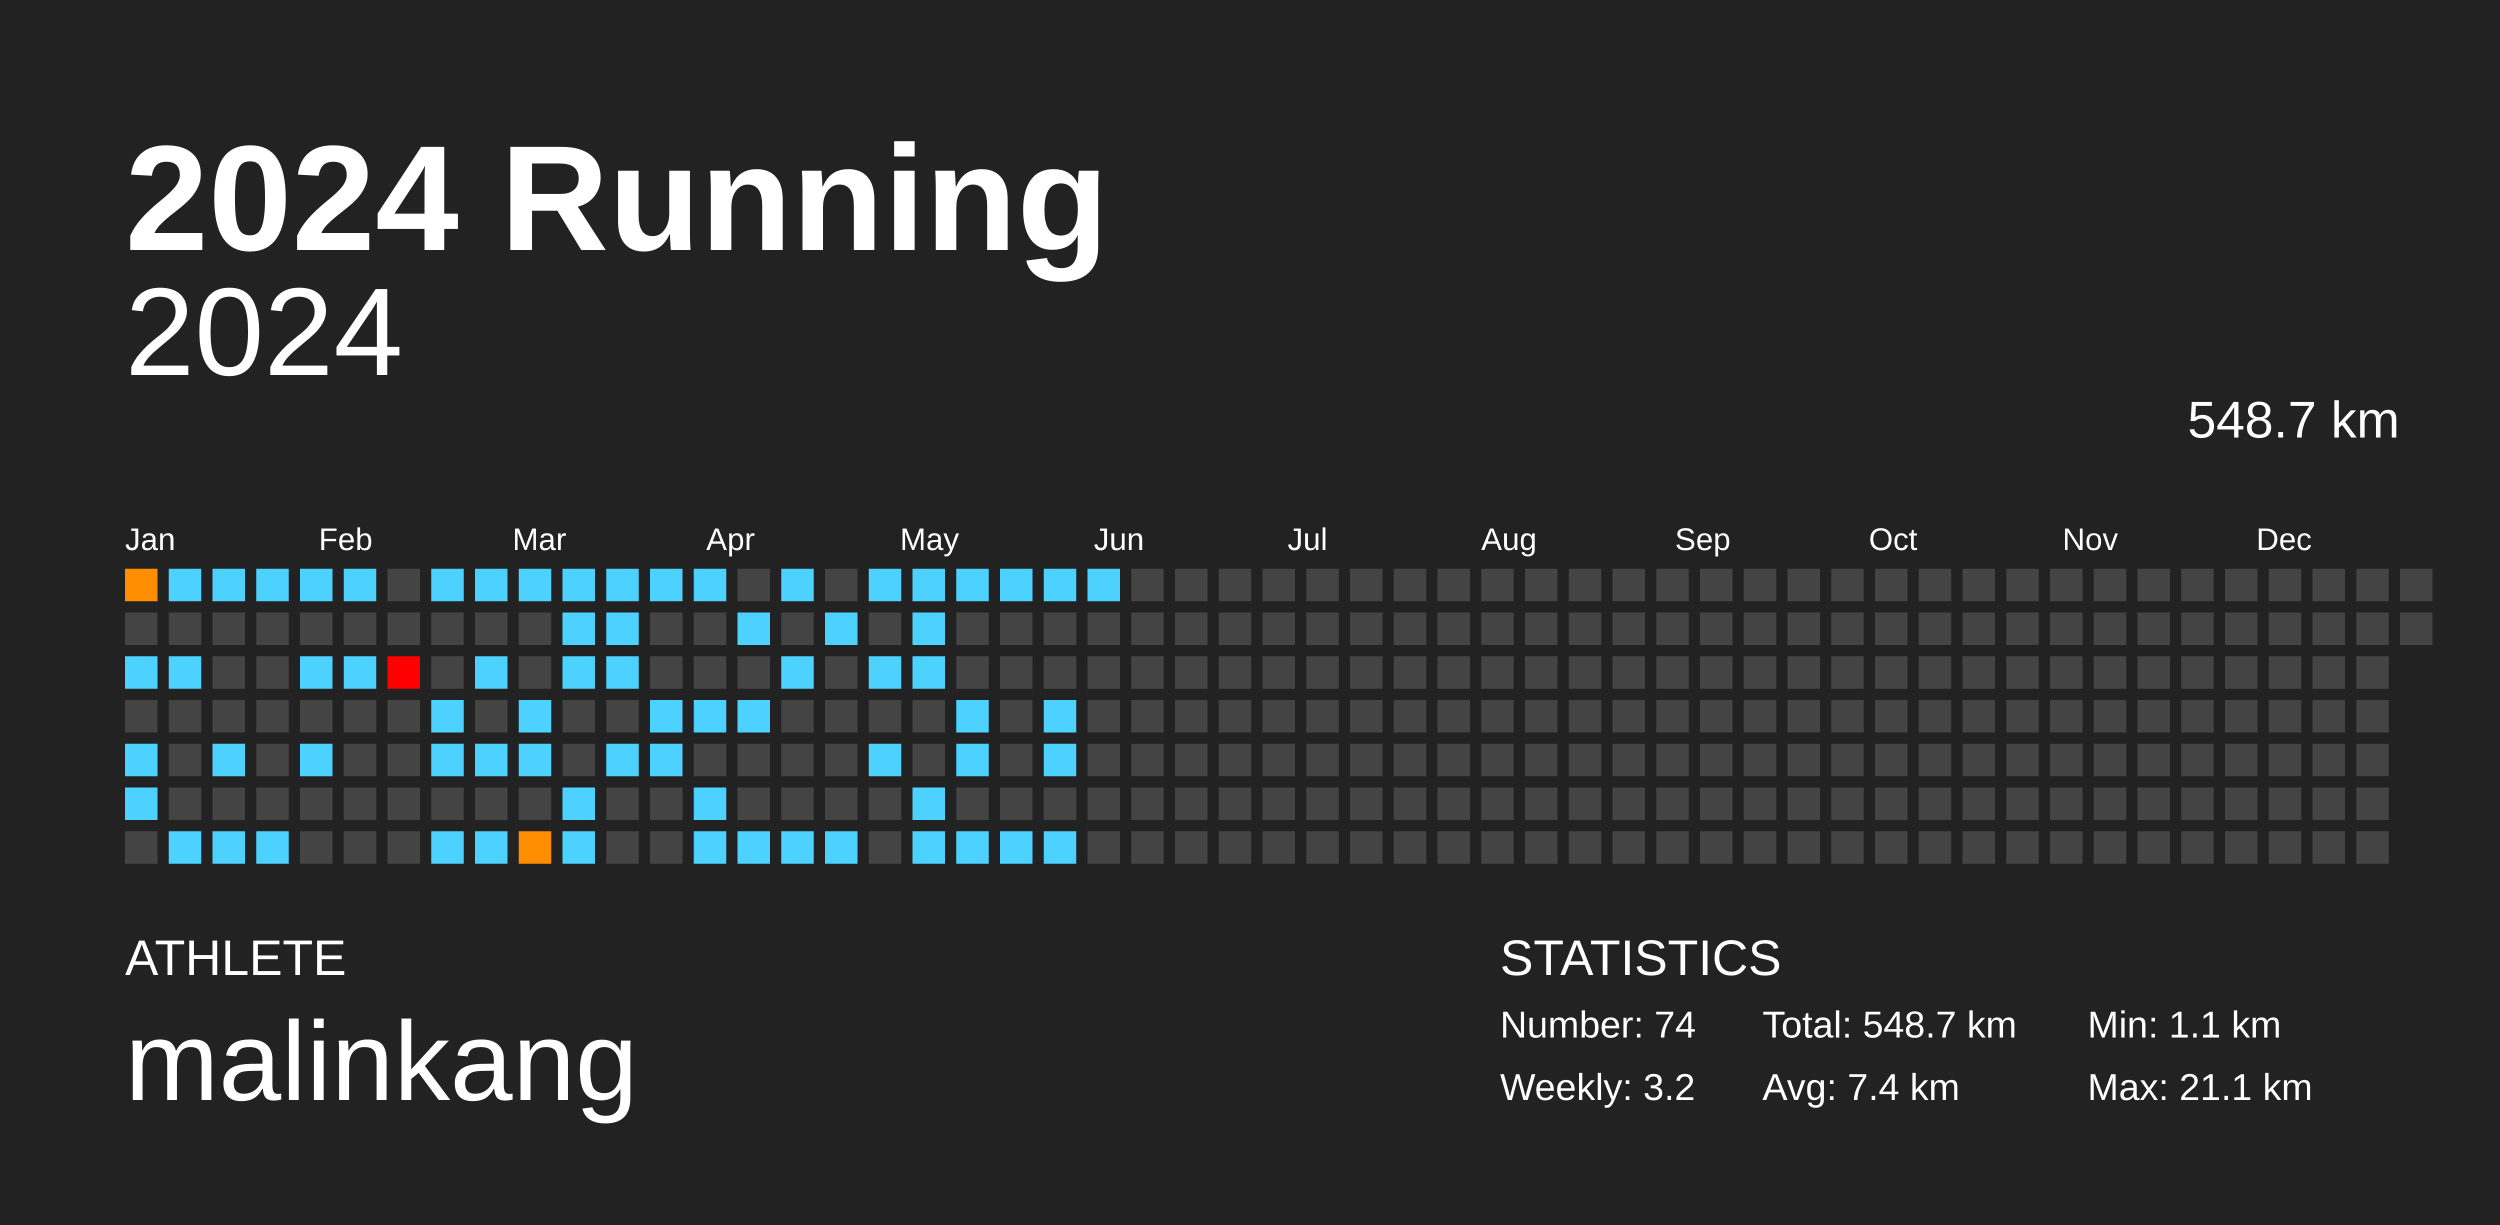
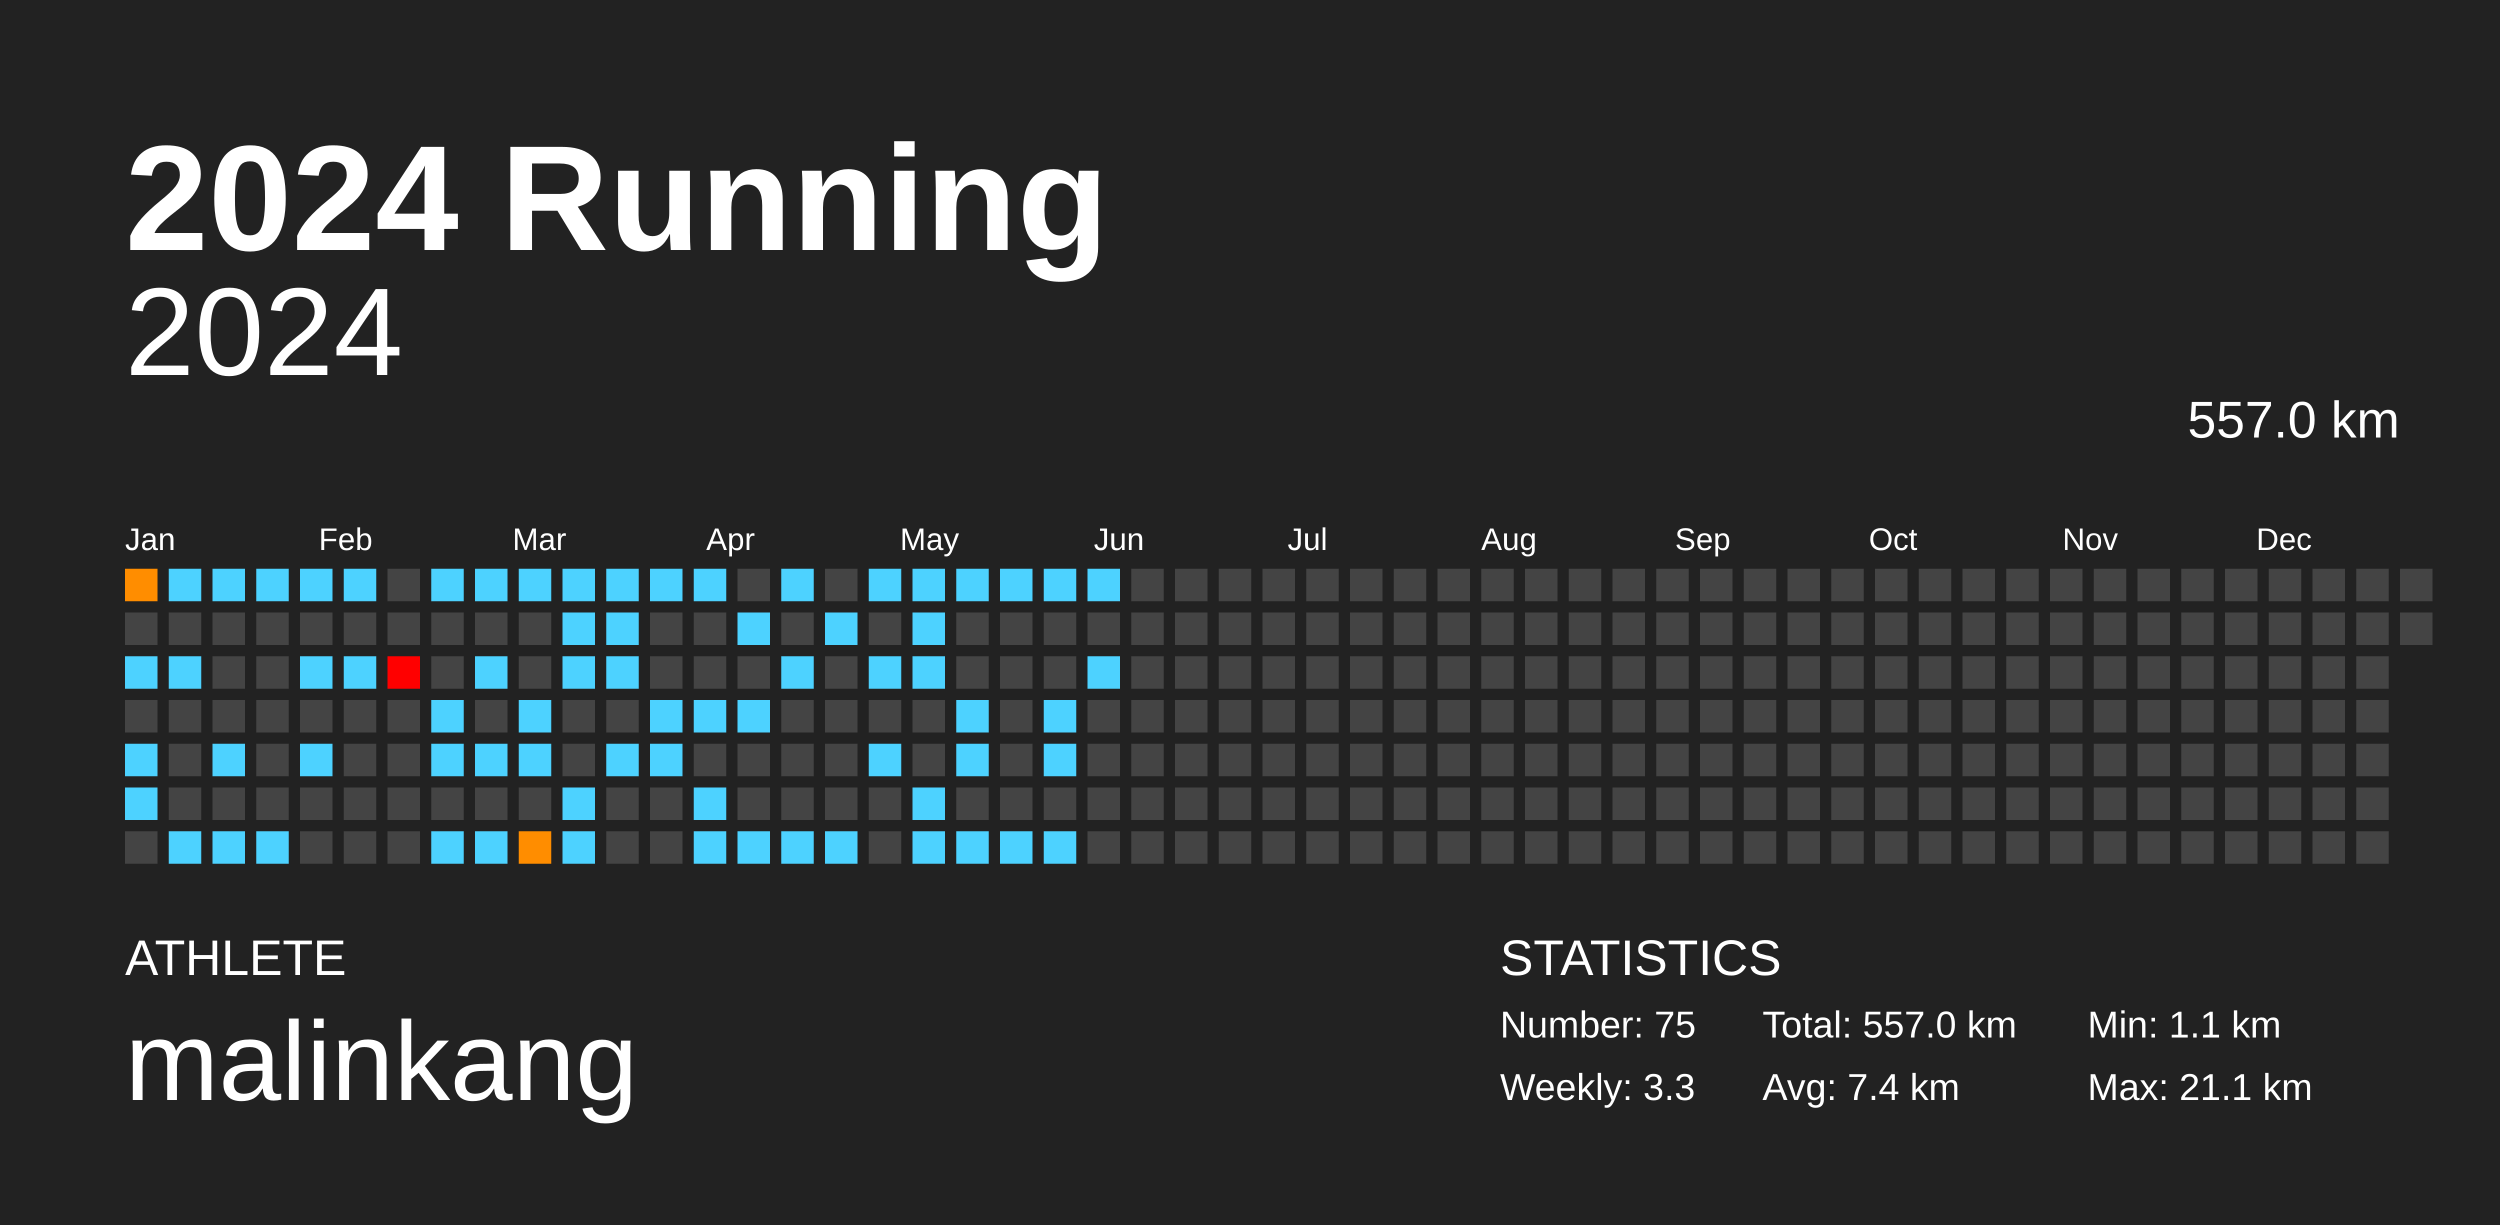
<svg xmlns="http://www.w3.org/2000/svg" baseProfile="full" height="98mm" version="1.1" viewBox="0,0,200,98" width="200mm">
  <defs />
  <rect fill="#222222" height="98" width="200" x="0" y="0" />
  <text fill="#FFFFFF" style="font-size:12px; font-family:Arial; font-weight:bold;" x="10" y="20">2024 Running</text>
  <text fill="#FFFFFF" style="font-size:4px; font-family:Arial" x="10" y="78">ATHLETE</text>
  <text fill="#FFFFFF" style="font-size:9px; font-family:Arial" x="10" y="88">malinkang</text>
  <text fill="#FFFFFF" style="font-size:4px; font-family:Arial" x="120" y="78">STATISTICS</text>
-   <text fill="#FFFFFF" style="font-size:3px; font-family:Arial" x="120" y="83">Number: 74</text>
-   <text fill="#FFFFFF" style="font-size:3px; font-family:Arial" x="120" y="88">Weekly: 3.2</text>
-   <text fill="#FFFFFF" style="font-size:3px; font-family:Arial" x="141" y="83">Total: 548.7 km</text>
+   <text fill="#FFFFFF" style="font-size:3px; font-family:Arial" x="120" y="83">Number: 75</text>
+   <text fill="#FFFFFF" style="font-size:3px; font-family:Arial" x="120" y="88">Weekly: 3.3</text>
+   <text fill="#FFFFFF" style="font-size:3px; font-family:Arial" x="141" y="83">Total: 557.0 km</text>
  <text fill="#FFFFFF" style="font-size:3px; font-family:Arial" x="141" y="88">Avg: 7.4 km</text>
  <text fill="#FFFFFF" style="font-size:3px; font-family:Arial" x="167" y="83">Min: 1.1 km</text>
  <text fill="#FFFFFF" style="font-size:3px; font-family:Arial" x="167" y="88">Max: 21.1 km</text>
  <text alignment-baseline="hanging" fill="#FFFFFF" style="font-size:10.0px; font-family:Arial;" x="10" y="30">2024</text>
-   <text alignment-baseline="hanging" fill="#FFFFFF" style="font-size:4.125px; font-family:Arial;" x="175" y="35">548.7 km</text>
+   <text alignment-baseline="hanging" fill="#FFFFFF" style="font-size:4.125px; font-family:Arial;" x="175" y="35">557.0 km</text>
  <text fill="#FFFFFF" style="font-size:2.5px; font-family:Arial" x="10.0" y="44">Jan</text>
  <text fill="#FFFFFF" style="font-size:2.5px; font-family:Arial" x="25.5" y="44">Feb</text>
  <text fill="#FFFFFF" style="font-size:2.5px; font-family:Arial" x="41.0" y="44">Mar</text>
  <text fill="#FFFFFF" style="font-size:2.5px; font-family:Arial" x="56.5" y="44">Apr</text>
  <text fill="#FFFFFF" style="font-size:2.5px; font-family:Arial" x="72.0" y="44">May</text>
  <text fill="#FFFFFF" style="font-size:2.5px; font-family:Arial" x="87.5" y="44">Jun</text>
  <text fill="#FFFFFF" style="font-size:2.5px; font-family:Arial" x="103.0" y="44">Jul</text>
  <text fill="#FFFFFF" style="font-size:2.5px; font-family:Arial" x="118.5" y="44">Aug</text>
  <text fill="#FFFFFF" style="font-size:2.5px; font-family:Arial" x="134.0" y="44">Sep</text>
  <text fill="#FFFFFF" style="font-size:2.5px; font-family:Arial" x="149.5" y="44">Oct</text>
  <text fill="#FFFFFF" style="font-size:2.5px; font-family:Arial" x="165.0" y="44">Nov</text>
  <text fill="#FFFFFF" style="font-size:2.5px; font-family:Arial" x="180.5" y="44">Dec</text>
  <rect fill="#ff8d00" height="2.6" width="2.6" x="10.0" y="45.5" />
  <rect fill="#444444" height="2.6" width="2.6" x="10.0" y="49.0" />
  <rect fill="#4dd2ff" height="2.6" width="2.6" x="10.0" y="52.5" />
  <rect fill="#444444" height="2.6" width="2.6" x="10.0" y="56.0" />
  <rect fill="#4dd2ff" height="2.6" width="2.6" x="10.0" y="59.5" />
  <rect fill="#4dd2ff" height="2.6" width="2.6" x="10.0" y="63.0" />
  <rect fill="#444444" height="2.6" width="2.6" x="10.0" y="66.5" />
  <rect fill="#4dd2ff" height="2.6" width="2.6" x="13.5" y="45.5" />
  <rect fill="#444444" height="2.6" width="2.6" x="13.5" y="49.0" />
  <rect fill="#4dd2ff" height="2.6" width="2.6" x="13.5" y="52.5" />
  <rect fill="#444444" height="2.6" width="2.6" x="13.5" y="56.0" />
  <rect fill="#444444" height="2.6" width="2.6" x="13.5" y="59.5" />
  <rect fill="#444444" height="2.6" width="2.6" x="13.5" y="63.0" />
  <rect fill="#4dd2ff" height="2.6" width="2.6" x="13.5" y="66.5" />
  <rect fill="#4dd2ff" height="2.6" width="2.6" x="17.0" y="45.5" />
  <rect fill="#444444" height="2.6" width="2.6" x="17.0" y="49.0" />
  <rect fill="#444444" height="2.6" width="2.6" x="17.0" y="52.5" />
  <rect fill="#444444" height="2.6" width="2.6" x="17.0" y="56.0" />
  <rect fill="#4dd2ff" height="2.6" width="2.6" x="17.0" y="59.5" />
  <rect fill="#444444" height="2.6" width="2.6" x="17.0" y="63.0" />
  <rect fill="#4dd2ff" height="2.6" width="2.6" x="17.0" y="66.5" />
  <rect fill="#4dd2ff" height="2.6" width="2.6" x="20.5" y="45.5" />
  <rect fill="#444444" height="2.6" width="2.6" x="20.5" y="49.0" />
  <rect fill="#444444" height="2.6" width="2.6" x="20.5" y="52.5" />
  <rect fill="#444444" height="2.6" width="2.6" x="20.5" y="56.0" />
  <rect fill="#444444" height="2.6" width="2.6" x="20.5" y="59.5" />
  <rect fill="#444444" height="2.6" width="2.6" x="20.5" y="63.0" />
  <rect fill="#4dd2ff" height="2.6" width="2.6" x="20.5" y="66.5" />
  <rect fill="#4dd2ff" height="2.6" width="2.6" x="24.0" y="45.5" />
  <rect fill="#444444" height="2.6" width="2.6" x="24.0" y="49.0" />
  <rect fill="#4dd2ff" height="2.6" width="2.6" x="24.0" y="52.5" />
  <rect fill="#444444" height="2.6" width="2.6" x="24.0" y="56.0" />
  <rect fill="#4dd2ff" height="2.6" width="2.6" x="24.0" y="59.5" />
  <rect fill="#444444" height="2.6" width="2.6" x="24.0" y="63.0" />
  <rect fill="#444444" height="2.6" width="2.6" x="24.0" y="66.5" />
  <rect fill="#4dd2ff" height="2.6" width="2.6" x="27.5" y="45.5" />
  <rect fill="#444444" height="2.6" width="2.6" x="27.5" y="49.0" />
  <rect fill="#4dd2ff" height="2.6" width="2.6" x="27.5" y="52.5" />
  <rect fill="#444444" height="2.6" width="2.6" x="27.5" y="56.0" />
  <rect fill="#444444" height="2.6" width="2.6" x="27.5" y="59.5" />
  <rect fill="#444444" height="2.6" width="2.6" x="27.5" y="63.0" />
  <rect fill="#444444" height="2.6" width="2.6" x="27.5" y="66.5" />
  <rect fill="#444444" height="2.6" width="2.6" x="31.0" y="45.5" />
  <rect fill="#444444" height="2.6" width="2.6" x="31.0" y="49.0" />
  <rect fill="red" height="2.6" width="2.6" x="31.0" y="52.5" />
  <rect fill="#444444" height="2.6" width="2.6" x="31.0" y="56.0" />
  <rect fill="#444444" height="2.6" width="2.6" x="31.0" y="59.5" />
  <rect fill="#444444" height="2.6" width="2.6" x="31.0" y="63.0" />
  <rect fill="#444444" height="2.6" width="2.6" x="31.0" y="66.5" />
  <rect fill="#4dd2ff" height="2.6" width="2.6" x="34.5" y="45.5" />
  <rect fill="#444444" height="2.6" width="2.6" x="34.5" y="49.0" />
  <rect fill="#444444" height="2.6" width="2.6" x="34.5" y="52.5" />
  <rect fill="#4dd2ff" height="2.6" width="2.6" x="34.5" y="56.0" />
  <rect fill="#4dd2ff" height="2.6" width="2.6" x="34.5" y="59.5" />
  <rect fill="#444444" height="2.6" width="2.6" x="34.5" y="63.0" />
  <rect fill="#4dd2ff" height="2.6" width="2.6" x="34.5" y="66.5" />
  <rect fill="#4dd2ff" height="2.6" width="2.6" x="38.0" y="45.5" />
  <rect fill="#444444" height="2.6" width="2.6" x="38.0" y="49.0" />
  <rect fill="#4dd2ff" height="2.6" width="2.6" x="38.0" y="52.5" />
  <rect fill="#444444" height="2.6" width="2.6" x="38.0" y="56.0" />
  <rect fill="#4dd2ff" height="2.6" width="2.6" x="38.0" y="59.5" />
  <rect fill="#444444" height="2.6" width="2.6" x="38.0" y="63.0" />
  <rect fill="#4dd2ff" height="2.6" width="2.6" x="38.0" y="66.5" />
  <rect fill="#4dd2ff" height="2.6" width="2.6" x="41.5" y="45.5" />
  <rect fill="#444444" height="2.6" width="2.6" x="41.5" y="49.0" />
  <rect fill="#444444" height="2.6" width="2.6" x="41.5" y="52.5" />
  <rect fill="#4dd2ff" height="2.6" width="2.6" x="41.5" y="56.0" />
  <rect fill="#4dd2ff" height="2.6" width="2.6" x="41.5" y="59.5" />
  <rect fill="#444444" height="2.6" width="2.6" x="41.5" y="63.0" />
  <rect fill="#ff8d00" height="2.6" width="2.6" x="41.5" y="66.5" />
  <rect fill="#4dd2ff" height="2.6" width="2.6" x="45.0" y="45.5" />
  <rect fill="#4dd2ff" height="2.6" width="2.6" x="45.0" y="49.0" />
  <rect fill="#4dd2ff" height="2.6" width="2.6" x="45.0" y="52.5" />
  <rect fill="#444444" height="2.6" width="2.6" x="45.0" y="56.0" />
  <rect fill="#444444" height="2.6" width="2.6" x="45.0" y="59.5" />
  <rect fill="#4dd2ff" height="2.6" width="2.6" x="45.0" y="63.0" />
  <rect fill="#4dd2ff" height="2.6" width="2.6" x="45.0" y="66.5" />
  <rect fill="#4dd2ff" height="2.6" width="2.6" x="48.5" y="45.5" />
  <rect fill="#4dd2ff" height="2.6" width="2.6" x="48.5" y="49.0" />
  <rect fill="#4dd2ff" height="2.6" width="2.6" x="48.5" y="52.5" />
  <rect fill="#444444" height="2.6" width="2.6" x="48.5" y="56.0" />
  <rect fill="#4dd2ff" height="2.6" width="2.6" x="48.5" y="59.5" />
  <rect fill="#444444" height="2.6" width="2.6" x="48.5" y="63.0" />
  <rect fill="#444444" height="2.6" width="2.6" x="48.5" y="66.5" />
  <rect fill="#4dd2ff" height="2.6" width="2.6" x="52.0" y="45.5" />
  <rect fill="#444444" height="2.6" width="2.6" x="52.0" y="49.0" />
  <rect fill="#444444" height="2.6" width="2.6" x="52.0" y="52.5" />
  <rect fill="#4dd2ff" height="2.6" width="2.6" x="52.0" y="56.0" />
  <rect fill="#4dd2ff" height="2.6" width="2.6" x="52.0" y="59.5" />
  <rect fill="#444444" height="2.6" width="2.6" x="52.0" y="63.0" />
  <rect fill="#444444" height="2.6" width="2.6" x="52.0" y="66.5" />
  <rect fill="#4dd2ff" height="2.6" width="2.6" x="55.5" y="45.5" />
  <rect fill="#444444" height="2.6" width="2.6" x="55.5" y="49.0" />
  <rect fill="#444444" height="2.6" width="2.6" x="55.5" y="52.5" />
  <rect fill="#4dd2ff" height="2.6" width="2.6" x="55.5" y="56.0" />
  <rect fill="#444444" height="2.6" width="2.6" x="55.5" y="59.5" />
  <rect fill="#4dd2ff" height="2.6" width="2.6" x="55.5" y="63.0" />
  <rect fill="#4dd2ff" height="2.6" width="2.6" x="55.5" y="66.5" />
  <rect fill="#444444" height="2.6" width="2.6" x="59.0" y="45.5" />
  <rect fill="#4dd2ff" height="2.6" width="2.6" x="59.0" y="49.0" />
  <rect fill="#444444" height="2.6" width="2.6" x="59.0" y="52.5" />
  <rect fill="#4dd2ff" height="2.6" width="2.6" x="59.0" y="56.0" />
  <rect fill="#444444" height="2.6" width="2.6" x="59.0" y="59.5" />
  <rect fill="#444444" height="2.6" width="2.6" x="59.0" y="63.0" />
  <rect fill="#4dd2ff" height="2.6" width="2.6" x="59.0" y="66.5" />
  <rect fill="#4dd2ff" height="2.6" width="2.6" x="62.5" y="45.5" />
  <rect fill="#444444" height="2.6" width="2.6" x="62.5" y="49.0" />
  <rect fill="#4dd2ff" height="2.6" width="2.6" x="62.5" y="52.5" />
  <rect fill="#444444" height="2.6" width="2.6" x="62.5" y="56.0" />
  <rect fill="#444444" height="2.6" width="2.6" x="62.5" y="59.5" />
  <rect fill="#444444" height="2.6" width="2.6" x="62.5" y="63.0" />
  <rect fill="#4dd2ff" height="2.6" width="2.6" x="62.5" y="66.5" />
  <rect fill="#444444" height="2.6" width="2.6" x="66.0" y="45.5" />
  <rect fill="#4dd2ff" height="2.6" width="2.6" x="66.0" y="49.0" />
  <rect fill="#444444" height="2.6" width="2.6" x="66.0" y="52.5" />
  <rect fill="#444444" height="2.6" width="2.6" x="66.0" y="56.0" />
  <rect fill="#444444" height="2.6" width="2.6" x="66.0" y="59.5" />
  <rect fill="#444444" height="2.6" width="2.6" x="66.0" y="63.0" />
  <rect fill="#4dd2ff" height="2.6" width="2.6" x="66.0" y="66.5" />
  <rect fill="#4dd2ff" height="2.6" width="2.6" x="69.5" y="45.5" />
  <rect fill="#444444" height="2.6" width="2.6" x="69.5" y="49.0" />
  <rect fill="#4dd2ff" height="2.6" width="2.6" x="69.5" y="52.5" />
  <rect fill="#444444" height="2.6" width="2.6" x="69.5" y="56.0" />
  <rect fill="#4dd2ff" height="2.6" width="2.6" x="69.5" y="59.5" />
  <rect fill="#444444" height="2.6" width="2.6" x="69.5" y="63.0" />
  <rect fill="#444444" height="2.6" width="2.6" x="69.5" y="66.5" />
  <rect fill="#4dd2ff" height="2.6" width="2.6" x="73.0" y="45.5" />
  <rect fill="#4dd2ff" height="2.6" width="2.6" x="73.0" y="49.0" />
  <rect fill="#4dd2ff" height="2.6" width="2.6" x="73.0" y="52.5" />
  <rect fill="#444444" height="2.6" width="2.6" x="73.0" y="56.0" />
  <rect fill="#444444" height="2.6" width="2.6" x="73.0" y="59.5" />
  <rect fill="#4dd2ff" height="2.6" width="2.6" x="73.0" y="63.0" />
  <rect fill="#4dd2ff" height="2.6" width="2.6" x="73.0" y="66.5" />
  <rect fill="#4dd2ff" height="2.6" width="2.6" x="76.5" y="45.5" />
  <rect fill="#444444" height="2.6" width="2.6" x="76.5" y="49.0" />
  <rect fill="#444444" height="2.6" width="2.6" x="76.5" y="52.5" />
  <rect fill="#4dd2ff" height="2.6" width="2.6" x="76.5" y="56.0" />
  <rect fill="#4dd2ff" height="2.6" width="2.6" x="76.5" y="59.5" />
  <rect fill="#444444" height="2.6" width="2.6" x="76.5" y="63.0" />
  <rect fill="#4dd2ff" height="2.6" width="2.6" x="76.5" y="66.5" />
  <rect fill="#4dd2ff" height="2.6" width="2.6" x="80.0" y="45.5" />
  <rect fill="#444444" height="2.6" width="2.6" x="80.0" y="49.0" />
  <rect fill="#444444" height="2.6" width="2.6" x="80.0" y="52.5" />
  <rect fill="#444444" height="2.6" width="2.6" x="80.0" y="56.0" />
  <rect fill="#444444" height="2.6" width="2.6" x="80.0" y="59.5" />
  <rect fill="#444444" height="2.6" width="2.6" x="80.0" y="63.0" />
  <rect fill="#4dd2ff" height="2.6" width="2.6" x="80.0" y="66.5" />
  <rect fill="#4dd2ff" height="2.6" width="2.6" x="83.5" y="45.5" />
  <rect fill="#444444" height="2.6" width="2.6" x="83.5" y="49.0" />
  <rect fill="#444444" height="2.6" width="2.6" x="83.5" y="52.5" />
  <rect fill="#4dd2ff" height="2.6" width="2.6" x="83.5" y="56.0" />
  <rect fill="#4dd2ff" height="2.6" width="2.6" x="83.5" y="59.5" />
  <rect fill="#444444" height="2.6" width="2.6" x="83.5" y="63.0" />
  <rect fill="#4dd2ff" height="2.6" width="2.6" x="83.5" y="66.5" />
  <rect fill="#4dd2ff" height="2.6" width="2.6" x="87.0" y="45.5" />
  <rect fill="#444444" height="2.6" width="2.6" x="87.0" y="49.0" />
-   <rect fill="#444444" height="2.6" width="2.6" x="87.0" y="52.5" />
+   <rect fill="#4dd2ff" height="2.6" width="2.6" x="87.0" y="52.5" />
  <rect fill="#444444" height="2.6" width="2.6" x="87.0" y="56.0" />
  <rect fill="#444444" height="2.6" width="2.6" x="87.0" y="59.5" />
  <rect fill="#444444" height="2.6" width="2.6" x="87.0" y="63.0" />
  <rect fill="#444444" height="2.6" width="2.6" x="87.0" y="66.5" />
  <rect fill="#444444" height="2.6" width="2.6" x="90.5" y="45.5" />
  <rect fill="#444444" height="2.6" width="2.6" x="90.5" y="49.0" />
  <rect fill="#444444" height="2.6" width="2.6" x="90.5" y="52.5" />
  <rect fill="#444444" height="2.6" width="2.6" x="90.5" y="56.0" />
  <rect fill="#444444" height="2.6" width="2.6" x="90.5" y="59.5" />
  <rect fill="#444444" height="2.6" width="2.6" x="90.5" y="63.0" />
  <rect fill="#444444" height="2.6" width="2.6" x="90.5" y="66.5" />
  <rect fill="#444444" height="2.6" width="2.6" x="94.0" y="45.5" />
  <rect fill="#444444" height="2.6" width="2.6" x="94.0" y="49.0" />
  <rect fill="#444444" height="2.6" width="2.6" x="94.0" y="52.5" />
  <rect fill="#444444" height="2.6" width="2.6" x="94.0" y="56.0" />
  <rect fill="#444444" height="2.6" width="2.6" x="94.0" y="59.5" />
  <rect fill="#444444" height="2.6" width="2.6" x="94.0" y="63.0" />
  <rect fill="#444444" height="2.6" width="2.6" x="94.0" y="66.5" />
  <rect fill="#444444" height="2.6" width="2.6" x="97.5" y="45.5" />
  <rect fill="#444444" height="2.6" width="2.6" x="97.5" y="49.0" />
  <rect fill="#444444" height="2.6" width="2.6" x="97.5" y="52.5" />
  <rect fill="#444444" height="2.6" width="2.6" x="97.5" y="56.0" />
  <rect fill="#444444" height="2.6" width="2.6" x="97.5" y="59.5" />
  <rect fill="#444444" height="2.6" width="2.6" x="97.5" y="63.0" />
  <rect fill="#444444" height="2.6" width="2.6" x="97.5" y="66.5" />
  <rect fill="#444444" height="2.6" width="2.6" x="101.0" y="45.5" />
  <rect fill="#444444" height="2.6" width="2.6" x="101.0" y="49.0" />
  <rect fill="#444444" height="2.6" width="2.6" x="101.0" y="52.5" />
  <rect fill="#444444" height="2.6" width="2.6" x="101.0" y="56.0" />
  <rect fill="#444444" height="2.6" width="2.6" x="101.0" y="59.5" />
  <rect fill="#444444" height="2.6" width="2.6" x="101.0" y="63.0" />
  <rect fill="#444444" height="2.6" width="2.6" x="101.0" y="66.5" />
  <rect fill="#444444" height="2.6" width="2.6" x="104.5" y="45.5" />
  <rect fill="#444444" height="2.6" width="2.6" x="104.5" y="49.0" />
  <rect fill="#444444" height="2.6" width="2.6" x="104.5" y="52.5" />
  <rect fill="#444444" height="2.6" width="2.6" x="104.5" y="56.0" />
  <rect fill="#444444" height="2.6" width="2.6" x="104.5" y="59.5" />
  <rect fill="#444444" height="2.6" width="2.6" x="104.5" y="63.0" />
  <rect fill="#444444" height="2.6" width="2.6" x="104.5" y="66.5" />
  <rect fill="#444444" height="2.6" width="2.6" x="108.0" y="45.5" />
  <rect fill="#444444" height="2.6" width="2.6" x="108.0" y="49.0" />
  <rect fill="#444444" height="2.6" width="2.6" x="108.0" y="52.5" />
  <rect fill="#444444" height="2.6" width="2.6" x="108.0" y="56.0" />
  <rect fill="#444444" height="2.6" width="2.6" x="108.0" y="59.5" />
  <rect fill="#444444" height="2.6" width="2.6" x="108.0" y="63.0" />
  <rect fill="#444444" height="2.6" width="2.6" x="108.0" y="66.5" />
  <rect fill="#444444" height="2.6" width="2.6" x="111.5" y="45.5" />
  <rect fill="#444444" height="2.6" width="2.6" x="111.5" y="49.0" />
  <rect fill="#444444" height="2.6" width="2.6" x="111.5" y="52.5" />
  <rect fill="#444444" height="2.6" width="2.6" x="111.5" y="56.0" />
  <rect fill="#444444" height="2.6" width="2.6" x="111.5" y="59.5" />
  <rect fill="#444444" height="2.6" width="2.6" x="111.5" y="63.0" />
  <rect fill="#444444" height="2.6" width="2.6" x="111.5" y="66.5" />
  <rect fill="#444444" height="2.6" width="2.6" x="115.0" y="45.5" />
  <rect fill="#444444" height="2.6" width="2.6" x="115.0" y="49.0" />
  <rect fill="#444444" height="2.6" width="2.6" x="115.0" y="52.5" />
  <rect fill="#444444" height="2.6" width="2.6" x="115.0" y="56.0" />
  <rect fill="#444444" height="2.6" width="2.6" x="115.0" y="59.5" />
  <rect fill="#444444" height="2.6" width="2.6" x="115.0" y="63.0" />
  <rect fill="#444444" height="2.6" width="2.6" x="115.0" y="66.5" />
  <rect fill="#444444" height="2.6" width="2.6" x="118.5" y="45.5" />
  <rect fill="#444444" height="2.6" width="2.6" x="118.5" y="49.0" />
  <rect fill="#444444" height="2.6" width="2.6" x="118.5" y="52.5" />
  <rect fill="#444444" height="2.6" width="2.6" x="118.5" y="56.0" />
  <rect fill="#444444" height="2.6" width="2.6" x="118.5" y="59.5" />
  <rect fill="#444444" height="2.6" width="2.6" x="118.5" y="63.0" />
  <rect fill="#444444" height="2.6" width="2.6" x="118.5" y="66.5" />
  <rect fill="#444444" height="2.6" width="2.6" x="122.0" y="45.5" />
  <rect fill="#444444" height="2.6" width="2.6" x="122.0" y="49.0" />
  <rect fill="#444444" height="2.6" width="2.6" x="122.0" y="52.5" />
  <rect fill="#444444" height="2.6" width="2.6" x="122.0" y="56.0" />
  <rect fill="#444444" height="2.6" width="2.6" x="122.0" y="59.5" />
  <rect fill="#444444" height="2.6" width="2.6" x="122.0" y="63.0" />
  <rect fill="#444444" height="2.6" width="2.6" x="122.0" y="66.5" />
  <rect fill="#444444" height="2.6" width="2.6" x="125.5" y="45.5" />
  <rect fill="#444444" height="2.6" width="2.6" x="125.5" y="49.0" />
  <rect fill="#444444" height="2.6" width="2.6" x="125.5" y="52.5" />
  <rect fill="#444444" height="2.6" width="2.6" x="125.5" y="56.0" />
  <rect fill="#444444" height="2.6" width="2.6" x="125.5" y="59.5" />
  <rect fill="#444444" height="2.6" width="2.6" x="125.5" y="63.0" />
  <rect fill="#444444" height="2.6" width="2.6" x="125.5" y="66.5" />
  <rect fill="#444444" height="2.6" width="2.6" x="129.0" y="45.5" />
  <rect fill="#444444" height="2.6" width="2.6" x="129.0" y="49.0" />
  <rect fill="#444444" height="2.6" width="2.6" x="129.0" y="52.5" />
  <rect fill="#444444" height="2.6" width="2.6" x="129.0" y="56.0" />
  <rect fill="#444444" height="2.6" width="2.6" x="129.0" y="59.5" />
  <rect fill="#444444" height="2.6" width="2.6" x="129.0" y="63.0" />
  <rect fill="#444444" height="2.6" width="2.6" x="129.0" y="66.5" />
  <rect fill="#444444" height="2.6" width="2.6" x="132.5" y="45.5" />
  <rect fill="#444444" height="2.6" width="2.6" x="132.5" y="49.0" />
  <rect fill="#444444" height="2.6" width="2.6" x="132.5" y="52.5" />
  <rect fill="#444444" height="2.6" width="2.6" x="132.5" y="56.0" />
  <rect fill="#444444" height="2.6" width="2.6" x="132.5" y="59.5" />
  <rect fill="#444444" height="2.6" width="2.6" x="132.5" y="63.0" />
  <rect fill="#444444" height="2.6" width="2.6" x="132.5" y="66.5" />
  <rect fill="#444444" height="2.6" width="2.6" x="136.0" y="45.5" />
  <rect fill="#444444" height="2.6" width="2.6" x="136.0" y="49.0" />
  <rect fill="#444444" height="2.6" width="2.6" x="136.0" y="52.5" />
  <rect fill="#444444" height="2.6" width="2.6" x="136.0" y="56.0" />
  <rect fill="#444444" height="2.6" width="2.6" x="136.0" y="59.5" />
  <rect fill="#444444" height="2.6" width="2.6" x="136.0" y="63.0" />
  <rect fill="#444444" height="2.6" width="2.6" x="136.0" y="66.5" />
  <rect fill="#444444" height="2.6" width="2.6" x="139.5" y="45.5" />
  <rect fill="#444444" height="2.6" width="2.6" x="139.5" y="49.0" />
  <rect fill="#444444" height="2.6" width="2.6" x="139.5" y="52.5" />
  <rect fill="#444444" height="2.6" width="2.6" x="139.5" y="56.0" />
  <rect fill="#444444" height="2.6" width="2.6" x="139.5" y="59.5" />
  <rect fill="#444444" height="2.6" width="2.6" x="139.5" y="63.0" />
  <rect fill="#444444" height="2.6" width="2.6" x="139.5" y="66.5" />
  <rect fill="#444444" height="2.6" width="2.6" x="143.0" y="45.5" />
  <rect fill="#444444" height="2.6" width="2.6" x="143.0" y="49.0" />
  <rect fill="#444444" height="2.6" width="2.6" x="143.0" y="52.5" />
  <rect fill="#444444" height="2.6" width="2.6" x="143.0" y="56.0" />
  <rect fill="#444444" height="2.6" width="2.6" x="143.0" y="59.5" />
  <rect fill="#444444" height="2.6" width="2.6" x="143.0" y="63.0" />
  <rect fill="#444444" height="2.6" width="2.6" x="143.0" y="66.5" />
  <rect fill="#444444" height="2.6" width="2.6" x="146.5" y="45.5" />
  <rect fill="#444444" height="2.6" width="2.6" x="146.5" y="49.0" />
  <rect fill="#444444" height="2.6" width="2.6" x="146.5" y="52.5" />
  <rect fill="#444444" height="2.6" width="2.6" x="146.5" y="56.0" />
  <rect fill="#444444" height="2.6" width="2.6" x="146.5" y="59.5" />
  <rect fill="#444444" height="2.6" width="2.6" x="146.5" y="63.0" />
  <rect fill="#444444" height="2.6" width="2.6" x="146.5" y="66.5" />
  <rect fill="#444444" height="2.6" width="2.6" x="150.0" y="45.5" />
  <rect fill="#444444" height="2.6" width="2.6" x="150.0" y="49.0" />
  <rect fill="#444444" height="2.6" width="2.6" x="150.0" y="52.5" />
  <rect fill="#444444" height="2.6" width="2.6" x="150.0" y="56.0" />
  <rect fill="#444444" height="2.6" width="2.6" x="150.0" y="59.5" />
  <rect fill="#444444" height="2.6" width="2.6" x="150.0" y="63.0" />
  <rect fill="#444444" height="2.6" width="2.6" x="150.0" y="66.5" />
  <rect fill="#444444" height="2.6" width="2.6" x="153.5" y="45.5" />
  <rect fill="#444444" height="2.6" width="2.6" x="153.5" y="49.0" />
  <rect fill="#444444" height="2.6" width="2.6" x="153.5" y="52.5" />
  <rect fill="#444444" height="2.6" width="2.6" x="153.5" y="56.0" />
  <rect fill="#444444" height="2.6" width="2.6" x="153.5" y="59.5" />
  <rect fill="#444444" height="2.6" width="2.6" x="153.5" y="63.0" />
  <rect fill="#444444" height="2.6" width="2.6" x="153.5" y="66.5" />
  <rect fill="#444444" height="2.6" width="2.6" x="157.0" y="45.5" />
  <rect fill="#444444" height="2.6" width="2.6" x="157.0" y="49.0" />
  <rect fill="#444444" height="2.6" width="2.6" x="157.0" y="52.5" />
  <rect fill="#444444" height="2.6" width="2.6" x="157.0" y="56.0" />
  <rect fill="#444444" height="2.6" width="2.6" x="157.0" y="59.5" />
  <rect fill="#444444" height="2.6" width="2.6" x="157.0" y="63.0" />
  <rect fill="#444444" height="2.6" width="2.6" x="157.0" y="66.5" />
  <rect fill="#444444" height="2.6" width="2.6" x="160.5" y="45.5" />
  <rect fill="#444444" height="2.6" width="2.6" x="160.5" y="49.0" />
  <rect fill="#444444" height="2.6" width="2.6" x="160.5" y="52.5" />
  <rect fill="#444444" height="2.6" width="2.6" x="160.5" y="56.0" />
  <rect fill="#444444" height="2.6" width="2.6" x="160.5" y="59.5" />
  <rect fill="#444444" height="2.6" width="2.6" x="160.5" y="63.0" />
  <rect fill="#444444" height="2.6" width="2.6" x="160.5" y="66.5" />
  <rect fill="#444444" height="2.6" width="2.6" x="164.0" y="45.5" />
  <rect fill="#444444" height="2.6" width="2.6" x="164.0" y="49.0" />
  <rect fill="#444444" height="2.6" width="2.6" x="164.0" y="52.5" />
  <rect fill="#444444" height="2.6" width="2.6" x="164.0" y="56.0" />
  <rect fill="#444444" height="2.6" width="2.6" x="164.0" y="59.5" />
  <rect fill="#444444" height="2.6" width="2.6" x="164.0" y="63.0" />
  <rect fill="#444444" height="2.6" width="2.6" x="164.0" y="66.5" />
  <rect fill="#444444" height="2.6" width="2.6" x="167.5" y="45.5" />
  <rect fill="#444444" height="2.6" width="2.6" x="167.5" y="49.0" />
  <rect fill="#444444" height="2.6" width="2.6" x="167.5" y="52.5" />
  <rect fill="#444444" height="2.6" width="2.6" x="167.5" y="56.0" />
  <rect fill="#444444" height="2.6" width="2.6" x="167.5" y="59.5" />
  <rect fill="#444444" height="2.6" width="2.6" x="167.5" y="63.0" />
  <rect fill="#444444" height="2.6" width="2.6" x="167.5" y="66.5" />
  <rect fill="#444444" height="2.6" width="2.6" x="171.0" y="45.5" />
  <rect fill="#444444" height="2.6" width="2.6" x="171.0" y="49.0" />
  <rect fill="#444444" height="2.6" width="2.6" x="171.0" y="52.5" />
  <rect fill="#444444" height="2.6" width="2.6" x="171.0" y="56.0" />
  <rect fill="#444444" height="2.6" width="2.6" x="171.0" y="59.5" />
  <rect fill="#444444" height="2.6" width="2.6" x="171.0" y="63.0" />
  <rect fill="#444444" height="2.6" width="2.6" x="171.0" y="66.5" />
  <rect fill="#444444" height="2.6" width="2.6" x="174.5" y="45.5" />
  <rect fill="#444444" height="2.6" width="2.6" x="174.5" y="49.0" />
  <rect fill="#444444" height="2.6" width="2.6" x="174.5" y="52.5" />
  <rect fill="#444444" height="2.6" width="2.6" x="174.5" y="56.0" />
  <rect fill="#444444" height="2.6" width="2.6" x="174.5" y="59.5" />
  <rect fill="#444444" height="2.6" width="2.6" x="174.5" y="63.0" />
  <rect fill="#444444" height="2.6" width="2.6" x="174.5" y="66.5" />
  <rect fill="#444444" height="2.6" width="2.6" x="178.0" y="45.5" />
  <rect fill="#444444" height="2.6" width="2.6" x="178.0" y="49.0" />
  <rect fill="#444444" height="2.6" width="2.6" x="178.0" y="52.5" />
  <rect fill="#444444" height="2.6" width="2.6" x="178.0" y="56.0" />
  <rect fill="#444444" height="2.6" width="2.6" x="178.0" y="59.5" />
  <rect fill="#444444" height="2.6" width="2.6" x="178.0" y="63.0" />
  <rect fill="#444444" height="2.6" width="2.6" x="178.0" y="66.5" />
  <rect fill="#444444" height="2.6" width="2.6" x="181.5" y="45.5" />
  <rect fill="#444444" height="2.6" width="2.6" x="181.5" y="49.0" />
  <rect fill="#444444" height="2.6" width="2.6" x="181.5" y="52.5" />
  <rect fill="#444444" height="2.6" width="2.6" x="181.5" y="56.0" />
  <rect fill="#444444" height="2.6" width="2.6" x="181.5" y="59.5" />
  <rect fill="#444444" height="2.6" width="2.6" x="181.5" y="63.0" />
  <rect fill="#444444" height="2.6" width="2.6" x="181.5" y="66.5" />
  <rect fill="#444444" height="2.6" width="2.6" x="185.0" y="45.5" />
  <rect fill="#444444" height="2.6" width="2.6" x="185.0" y="49.0" />
  <rect fill="#444444" height="2.6" width="2.6" x="185.0" y="52.5" />
  <rect fill="#444444" height="2.6" width="2.6" x="185.0" y="56.0" />
  <rect fill="#444444" height="2.6" width="2.6" x="185.0" y="59.5" />
  <rect fill="#444444" height="2.6" width="2.6" x="185.0" y="63.0" />
  <rect fill="#444444" height="2.6" width="2.6" x="185.0" y="66.5" />
  <rect fill="#444444" height="2.6" width="2.6" x="188.5" y="45.5" />
  <rect fill="#444444" height="2.6" width="2.6" x="188.5" y="49.0" />
  <rect fill="#444444" height="2.6" width="2.6" x="188.5" y="52.5" />
  <rect fill="#444444" height="2.6" width="2.6" x="188.5" y="56.0" />
  <rect fill="#444444" height="2.6" width="2.6" x="188.5" y="59.5" />
  <rect fill="#444444" height="2.6" width="2.6" x="188.5" y="63.0" />
  <rect fill="#444444" height="2.6" width="2.6" x="188.5" y="66.5" />
  <rect fill="#444444" height="2.6" width="2.6" x="192.0" y="45.5" />
  <rect fill="#444444" height="2.6" width="2.6" x="192.0" y="49.0" />
</svg>
